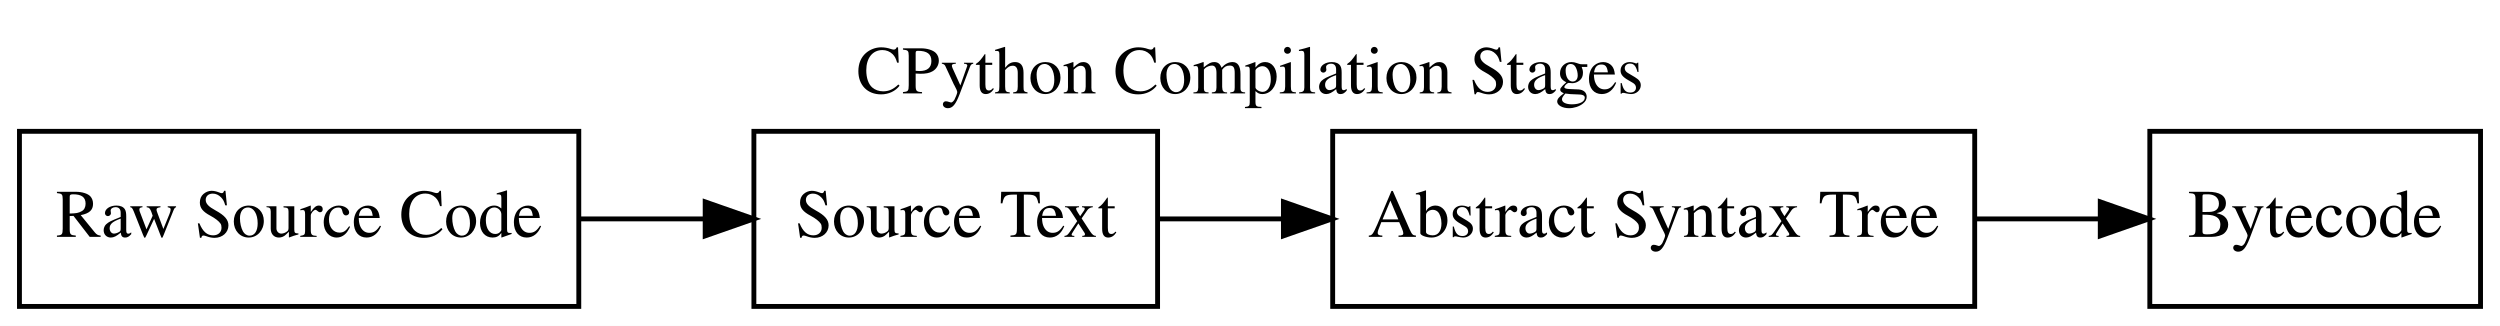
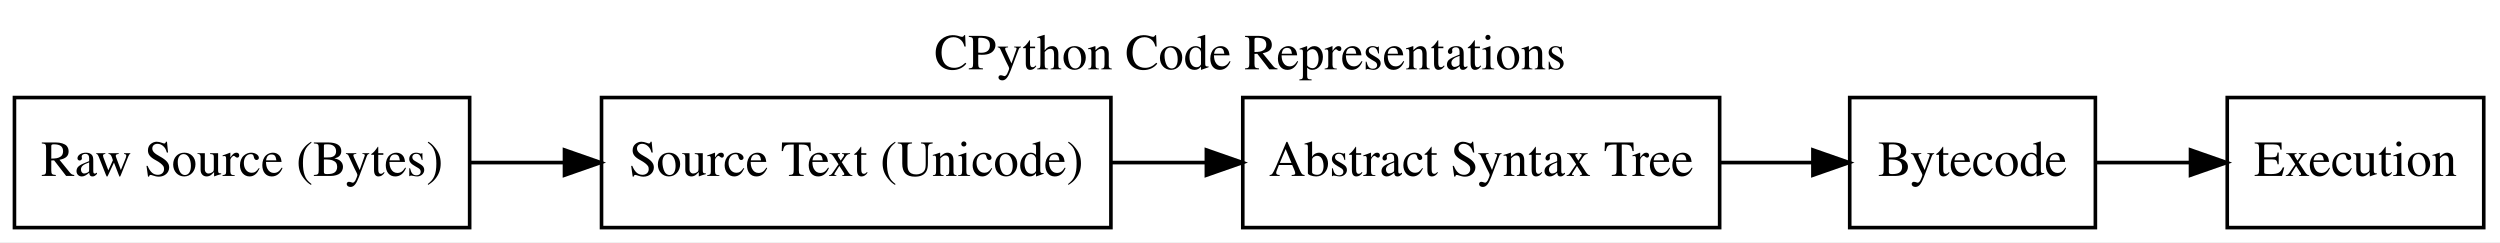
- <svg xmlns="http://www.w3.org/2000/svg" width="514pt" height="67pt" viewBox="0.00 0.00 514.00 67.00">
+ <svg xmlns="http://www.w3.org/2000/svg" width="692pt" height="67pt" viewBox="0.00 0.00 692.00 67.00">
  <g id="graph0" class="graph" transform="scale(1 1) rotate(0) translate(4 63)">
-     <polygon fill="white" stroke="none" points="-4,4 -4,-63 510,-63 510,4 -4,4" />
-     <text text-anchor="middle" x="253" y="-43.8" font-family="Times,serif" font-size="14.00">CPython Compilation Stages</text>
+     <polygon fill="white" stroke="none" points="-4,4 -4,-63 688,-63 688,4 -4,4" />
+     <text text-anchor="middle" x="342" y="-43.8" font-family="Times,serif" font-size="14.00">CPython Code Representations</text>
    <g id="node1" class="node">
-       <polygon fill="none" stroke="black" points="115,-36 7.10543e-15,-36 7.10543e-15,-0 115,-0 115,-36" />
-       <text text-anchor="middle" x="57.5" y="-14.3" font-family="Times,serif" font-size="14.00">Raw Source Code</text>
+       <polygon fill="none" stroke="black" points="126,-36 0,-36 0,-0 126,-0 126,-36" />
+       <text text-anchor="middle" x="63" y="-14.3" font-family="Times,serif" font-size="14.00">Raw Source (Bytes)</text>
    </g>
    <g id="node2" class="node">
-       <polygon fill="none" stroke="black" points="234,-36 151,-36 151,-0 234,-0 234,-36" />
-       <text text-anchor="middle" x="192.5" y="-14.3" font-family="Times,serif" font-size="14.00">Source Text</text>
+       <polygon fill="none" stroke="black" points="303.5,-36 162.5,-36 162.5,-0 303.5,-0 303.5,-36" />
+       <text text-anchor="middle" x="233" y="-14.3" font-family="Times,serif" font-size="14.00">Source Text (Unicode)</text>
    </g>
    <g id="edge1" class="edge">
-       <path fill="none" stroke="black" d="M115.29,-18C123.823,-18 132.574,-18 140.965,-18" />
-       <polygon fill="black" stroke="black" points="140.982,-21.5 150.982,-18 140.982,-14.5 140.982,-21.5" />
+       <path fill="none" stroke="black" d="M126.08,-18C134.545,-18 143.329,-18 152.055,-18" />
+       <polygon fill="black" stroke="black" points="152.248,-21.5 162.248,-18 152.248,-14.5 152.248,-21.5" />
    </g>
    <g id="node3" class="node">
-       <polygon fill="none" stroke="black" points="402,-36 270,-36 270,-0 402,-0 402,-36" />
-       <text text-anchor="middle" x="336" y="-14.3" font-family="Times,serif" font-size="14.00">Abstract Syntax Tree</text>
+       <polygon fill="none" stroke="black" points="472,-36 340,-36 340,-0 472,-0 472,-36" />
+       <text text-anchor="middle" x="406" y="-14.3" font-family="Times,serif" font-size="14.00">Abstract Syntax Tree</text>
    </g>
    <g id="edge2" class="edge">
-       <path fill="none" stroke="black" d="M234.048,-18C242.177,-18 250.961,-18 259.838,-18" />
-       <polygon fill="black" stroke="black" points="259.87,-21.5 269.87,-18 259.869,-14.5 259.87,-21.5" />
+       <path fill="none" stroke="black" d="M303.552,-18C312.192,-18 321.057,-18 329.777,-18" />
+       <polygon fill="black" stroke="black" points="329.925,-21.5 339.925,-18 329.925,-14.5 329.925,-21.5" />
    </g>
    <g id="node4" class="node">
-       <polygon fill="none" stroke="black" points="506,-36 438,-36 438,-0 506,-0 506,-36" />
-       <text text-anchor="middle" x="472" y="-14.3" font-family="Times,serif" font-size="14.00">Bytecode</text>
+       <polygon fill="none" stroke="black" points="576,-36 508,-36 508,-0 576,-0 576,-36" />
+       <text text-anchor="middle" x="542" y="-14.3" font-family="Times,serif" font-size="14.00">Bytecode</text>
    </g>
    <g id="edge3" class="edge">
-       <path fill="none" stroke="black" d="M402.037,-18C410.758,-18 419.523,-18 427.741,-18" />
-       <polygon fill="black" stroke="black" points="427.813,-21.5 437.813,-18 427.813,-14.5 427.813,-21.5" />
+       <path fill="none" stroke="black" d="M472.037,-18C480.758,-18 489.523,-18 497.741,-18" />
+       <polygon fill="black" stroke="black" points="497.813,-21.5 507.813,-18 497.813,-14.5 497.813,-21.5" />
+     </g>
+     <g id="node5" class="node">
+       <polygon fill="none" stroke="black" points="683.5,-36 612.5,-36 612.5,-0 683.5,-0 683.5,-36" />
+       <text text-anchor="middle" x="648" y="-14.3" font-family="Times,serif" font-size="14.00">Execution</text>
+     </g>
+     <g id="edge4" class="edge">
+       <path fill="none" stroke="black" d="M576.192,-18C584.481,-18 593.507,-18 602.254,-18" />
+       <polygon fill="black" stroke="black" points="602.332,-21.5 612.332,-18 602.332,-14.5 602.332,-21.5" />
    </g>
  </g>
</svg>
